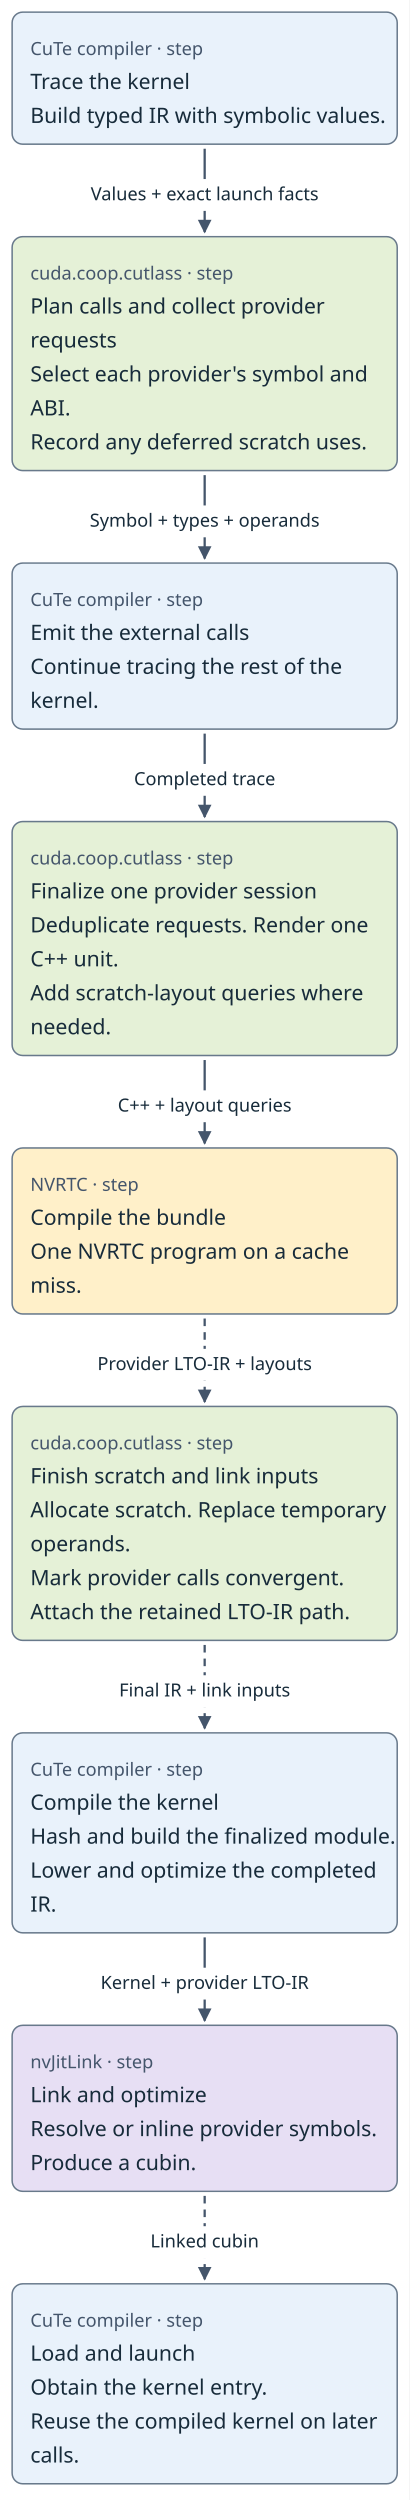
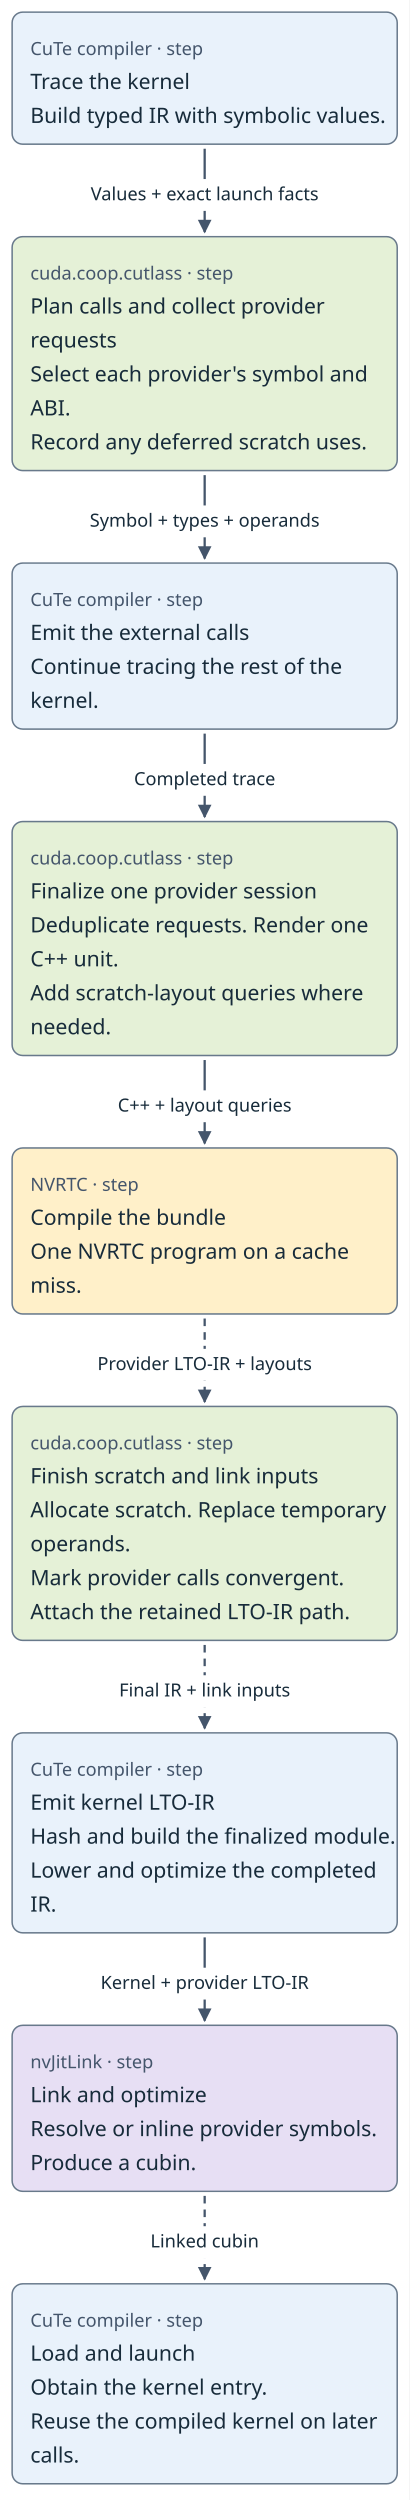
<svg xmlns="http://www.w3.org/2000/svg" role="img" aria-labelledby="cutlass-handoffs-overview-title cutlass-handoffs-overview-desc" viewBox="0 0 270 1649">
  <defs>
    <marker id="cutlass-handoffs-overview-arrow" viewBox="0 0 10 10" refX="9" refY="5" markerWidth="6" markerHeight="6" orient="auto">
      <path d="M0 0L10 5L0 10Z" fill="#44556b" />
    </marker>
  </defs>
  <rect width="270" height="1649" fill="#ffffff" />
  <g data-node="Trace the kernel" role="group" aria-label="CuTe compiler. Trace the kernel. Build typed IR with symbolic values.">
    <rect x="8" y="8" width="254" height="87.1" rx="7" fill="#e9f2fb" stroke="#68798b" stroke-width="1" />
    <text x="20" y="36.3" font-family="sans-serif" font-size="12px" font-weight="400" fill="#44556b">CuTe compiler · step</text>
    <text x="20" y="58.7" font-family="sans-serif" font-size="14px" font-weight="500" fill="#172b3a">Trace the kernel</text>
    <text x="20" y="81.1" font-family="sans-serif" font-size="14px" font-weight="400" fill="#172b3a">Build typed IR with symbolic values.</text>
  </g>
  <path d="M135 98.1V153.1" marker-end="url(#cutlass-handoffs-overview-arrow)" fill="none" stroke="#44556b" stroke-width="1.5" />
  <rect x="58.235" y="118.1" width="153.529" height="21" fill="#ffffff" />
  <text x="135" y="132.1" text-anchor="middle" font-family="sans-serif" font-size="12px" font-weight="400" fill="#172b3a">Values + exact launch facts</text>
  <g data-node="Plan calls and collect provider requests" role="group" aria-label="cuda.coop.cutlass. Plan calls and collect provider requests. Select each provider's symbol and ABI.. Record any deferred scratch uses.">
    <rect x="8" y="156.1" width="254" height="154.3" rx="7" fill="#e5f1d7" stroke="#68798b" stroke-width="1" />
    <text x="20" y="184.4" font-family="sans-serif" font-size="12px" font-weight="400" fill="#44556b">cuda.coop.cutlass · step</text>
    <text x="20" y="206.8" font-family="sans-serif" font-size="14px" font-weight="500" fill="#172b3a">Plan calls and collect provider</text>
    <text x="20" y="229.2" font-family="sans-serif" font-size="14px" font-weight="500" fill="#172b3a">requests</text>
    <text x="20" y="251.6" font-family="sans-serif" font-size="14px" font-weight="400" fill="#172b3a">Select each provider's symbol and</text>
    <text x="20" y="274" font-family="sans-serif" font-size="14px" font-weight="400" fill="#172b3a">ABI.</text>
    <text x="20" y="296.4" font-family="sans-serif" font-size="14px" font-weight="400" fill="#172b3a">Record any deferred scratch uses.</text>
  </g>
  <path d="M135 313.4V368.4" marker-end="url(#cutlass-handoffs-overview-arrow)" fill="none" stroke="#44556b" stroke-width="1.5" />
  <rect x="57.957" y="333.4" width="154.086" height="21" fill="#ffffff" />
  <text x="135" y="347.4" text-anchor="middle" font-family="sans-serif" font-size="12px" font-weight="400" fill="#172b3a">Symbol + types + operands</text>
  <g data-node="Emit the external calls" role="group" aria-label="CuTe compiler. Emit the external calls. Continue tracing the rest of the kernel.">
    <rect x="8" y="371.4" width="254" height="109.5" rx="7" fill="#e9f2fb" stroke="#68798b" stroke-width="1" />
    <text x="20" y="399.7" font-family="sans-serif" font-size="12px" font-weight="400" fill="#44556b">CuTe compiler · step</text>
    <text x="20" y="422.1" font-family="sans-serif" font-size="14px" font-weight="500" fill="#172b3a">Emit the external calls</text>
    <text x="20" y="444.5" font-family="sans-serif" font-size="14px" font-weight="400" fill="#172b3a">Continue tracing the rest of the</text>
    <text x="20" y="466.9" font-family="sans-serif" font-size="14px" font-weight="400" fill="#172b3a">kernel.</text>
  </g>
  <path d="M135 483.9V538.9" marker-end="url(#cutlass-handoffs-overview-arrow)" fill="none" stroke="#44556b" stroke-width="1.5" />
  <rect x="86.979" y="503.9" width="96.043" height="21" fill="#ffffff" />
  <text x="135" y="517.9" text-anchor="middle" font-family="sans-serif" font-size="12px" font-weight="400" fill="#172b3a">Completed trace</text>
  <g data-node="Finalize one provider session" role="group" aria-label="cuda.coop.cutlass. Finalize one provider session. Deduplicate requests. Render one C++ unit.. Add scratch-layout queries where needed.">
    <rect x="8" y="541.9" width="254" height="154.3" rx="7" fill="#e5f1d7" stroke="#68798b" stroke-width="1" />
    <text x="20" y="570.2" font-family="sans-serif" font-size="12px" font-weight="400" fill="#44556b">cuda.coop.cutlass · step</text>
    <text x="20" y="592.6" font-family="sans-serif" font-size="14px" font-weight="500" fill="#172b3a">Finalize one provider session</text>
    <text x="20" y="615" font-family="sans-serif" font-size="14px" font-weight="400" fill="#172b3a">Deduplicate requests. Render one</text>
    <text x="20" y="637.4" font-family="sans-serif" font-size="14px" font-weight="400" fill="#172b3a">C++ unit.</text>
    <text x="20" y="659.8" font-family="sans-serif" font-size="14px" font-weight="400" fill="#172b3a">Add scratch-layout queries where</text>
    <text x="20" y="682.2" font-family="sans-serif" font-size="14px" font-weight="400" fill="#172b3a">needed.</text>
  </g>
  <path d="M135 699.2V754.2" marker-end="url(#cutlass-handoffs-overview-arrow)" fill="none" stroke="#44556b" stroke-width="1.5" />
  <rect x="75.465" y="719.2" width="119.07" height="21" fill="#ffffff" />
  <text x="135" y="733.2" text-anchor="middle" font-family="sans-serif" font-size="12px" font-weight="400" fill="#172b3a">C++ + layout queries</text>
  <g data-node="Compile the bundle" role="group" aria-label="NVRTC. Compile the bundle. One NVRTC program on a cache miss.">
    <rect x="8" y="757.2" width="254" height="109.5" rx="7" fill="#fff0c9" stroke="#68798b" stroke-width="1" />
    <text x="20" y="785.5" font-family="sans-serif" font-size="12px" font-weight="400" fill="#44556b">NVRTC · step</text>
    <text x="20" y="807.9" font-family="sans-serif" font-size="14px" font-weight="500" fill="#172b3a">Compile the bundle</text>
    <text x="20" y="830.3" font-family="sans-serif" font-size="14px" font-weight="400" fill="#172b3a">One NVRTC program on a cache</text>
    <text x="20" y="852.7" font-family="sans-serif" font-size="14px" font-weight="400" fill="#172b3a">miss.</text>
  </g>
  <path d="M135 869.7V924.7" marker-end="url(#cutlass-handoffs-overview-arrow)" stroke-dasharray="5 4" fill="none" stroke="#44556b" stroke-width="1.5" />
  <rect x="62.029" y="889.7" width="145.941" height="21" fill="#ffffff" />
  <text x="135" y="903.7" text-anchor="middle" font-family="sans-serif" font-size="12px" font-weight="400" fill="#172b3a">Provider LTO-IR + layouts</text>
  <g data-node="Finish scratch and link inputs" role="group" aria-label="cuda.coop.cutlass. Finish scratch and link inputs. Allocate scratch. Replace temporary operands.. Mark provider calls convergent.. Attach the retained LTO-IR path.">
    <rect x="8" y="927.7" width="254" height="154.3" rx="7" fill="#e5f1d7" stroke="#68798b" stroke-width="1" />
    <text x="20" y="956" font-family="sans-serif" font-size="12px" font-weight="400" fill="#44556b">cuda.coop.cutlass · step</text>
    <text x="20" y="978.4" font-family="sans-serif" font-size="14px" font-weight="500" fill="#172b3a">Finish scratch and link inputs</text>
    <text x="20" y="1000.8" font-family="sans-serif" font-size="14px" font-weight="400" fill="#172b3a">Allocate scratch. Replace temporary</text>
    <text x="20" y="1023.2" font-family="sans-serif" font-size="14px" font-weight="400" fill="#172b3a">operands.</text>
    <text x="20" y="1045.6" font-family="sans-serif" font-size="14px" font-weight="400" fill="#172b3a">Mark provider calls convergent.</text>
    <text x="20" y="1068" font-family="sans-serif" font-size="14px" font-weight="400" fill="#172b3a">Attach the retained LTO-IR path.</text>
  </g>
  <path d="M135 1085V1140" marker-end="url(#cutlass-handoffs-overview-arrow)" stroke-dasharray="5 4" fill="none" stroke="#44556b" stroke-width="1.5" />
  <rect x="76.81" y="1105" width="116.381" height="21" fill="#ffffff" />
  <text x="135" y="1119" text-anchor="middle" font-family="sans-serif" font-size="12px" font-weight="400" fill="#172b3a">Final IR + link inputs</text>
  <g data-node="Compile the kernel" role="group" aria-label="CuTe compiler. Compile the kernel. Hash and build the finalized module.. Lower and optimize the completed IR.">
    <rect x="8" y="1143" width="254" height="131.9" rx="7" fill="#e9f2fb" stroke="#68798b" stroke-width="1" />
    <text x="20" y="1171.3" font-family="sans-serif" font-size="12px" font-weight="400" fill="#44556b">CuTe compiler · step</text>
-     <text x="20" y="1193.7" font-family="sans-serif" font-size="14px" font-weight="500" fill="#172b3a">Compile the kernel</text>
+     <text x="20" y="1193.7" font-family="sans-serif" font-size="14px" font-weight="500" fill="#172b3a">Emit kernel LTO-IR</text>
    <text x="20" y="1216.1" font-family="sans-serif" font-size="14px" font-weight="400" fill="#172b3a">Hash and build the finalized module.</text>
    <text x="20" y="1238.5" font-family="sans-serif" font-size="14px" font-weight="400" fill="#172b3a">Lower and optimize the completed</text>
    <text x="20" y="1260.9" font-family="sans-serif" font-size="14px" font-weight="400" fill="#172b3a">IR.</text>
  </g>
  <path d="M135 1277.9V1332.9" marker-end="url(#cutlass-handoffs-overview-arrow)" fill="none" stroke="#44556b" stroke-width="1.5" />
  <rect x="64.361" y="1297.9" width="141.277" height="21" fill="#ffffff" />
  <text x="135" y="1311.9" text-anchor="middle" font-family="sans-serif" font-size="12px" font-weight="400" fill="#172b3a">Kernel + provider LTO-IR</text>
  <g data-node="Link and optimize" role="group" aria-label="nvJitLink. Link and optimize. Resolve or inline provider symbols.. Produce a cubin.">
    <rect x="8" y="1335.9" width="254" height="109.5" rx="7" fill="#e7dff4" stroke="#68798b" stroke-width="1" />
    <text x="20" y="1364.2" font-family="sans-serif" font-size="12px" font-weight="400" fill="#44556b">nvJitLink · step</text>
    <text x="20" y="1386.6" font-family="sans-serif" font-size="14px" font-weight="500" fill="#172b3a">Link and optimize</text>
    <text x="20" y="1409" font-family="sans-serif" font-size="14px" font-weight="400" fill="#172b3a">Resolve or inline provider symbols.</text>
    <text x="20" y="1431.4" font-family="sans-serif" font-size="14px" font-weight="400" fill="#172b3a">Produce a cubin.</text>
  </g>
  <path d="M135 1448.4V1503.4" marker-end="url(#cutlass-handoffs-overview-arrow)" stroke-dasharray="5 4" fill="none" stroke="#44556b" stroke-width="1.5" />
  <rect x="97.309" y="1468.4" width="75.383" height="21" fill="#ffffff" />
  <text x="135" y="1482.4" text-anchor="middle" font-family="sans-serif" font-size="12px" font-weight="400" fill="#172b3a">Linked cubin</text>
  <g data-node="Load and launch" role="group" aria-label="CuTe compiler. Load and launch. Obtain the kernel entry.. Reuse the compiled kernel on later calls.">
    <rect x="8" y="1506.4" width="254" height="131.9" rx="7" fill="#e9f2fb" stroke="#68798b" stroke-width="1" />
    <text x="20" y="1534.7" font-family="sans-serif" font-size="12px" font-weight="400" fill="#44556b">CuTe compiler · step</text>
    <text x="20" y="1557.1" font-family="sans-serif" font-size="14px" font-weight="500" fill="#172b3a">Load and launch</text>
    <text x="20" y="1579.5" font-family="sans-serif" font-size="14px" font-weight="400" fill="#172b3a">Obtain the kernel entry.</text>
    <text x="20" y="1601.9" font-family="sans-serif" font-size="14px" font-weight="400" fill="#172b3a">Reuse the compiled kernel on later</text>
    <text x="20" y="1624.3" font-family="sans-serif" font-size="14px" font-weight="400" fill="#172b3a">calls.</text>
  </g>
</svg>
